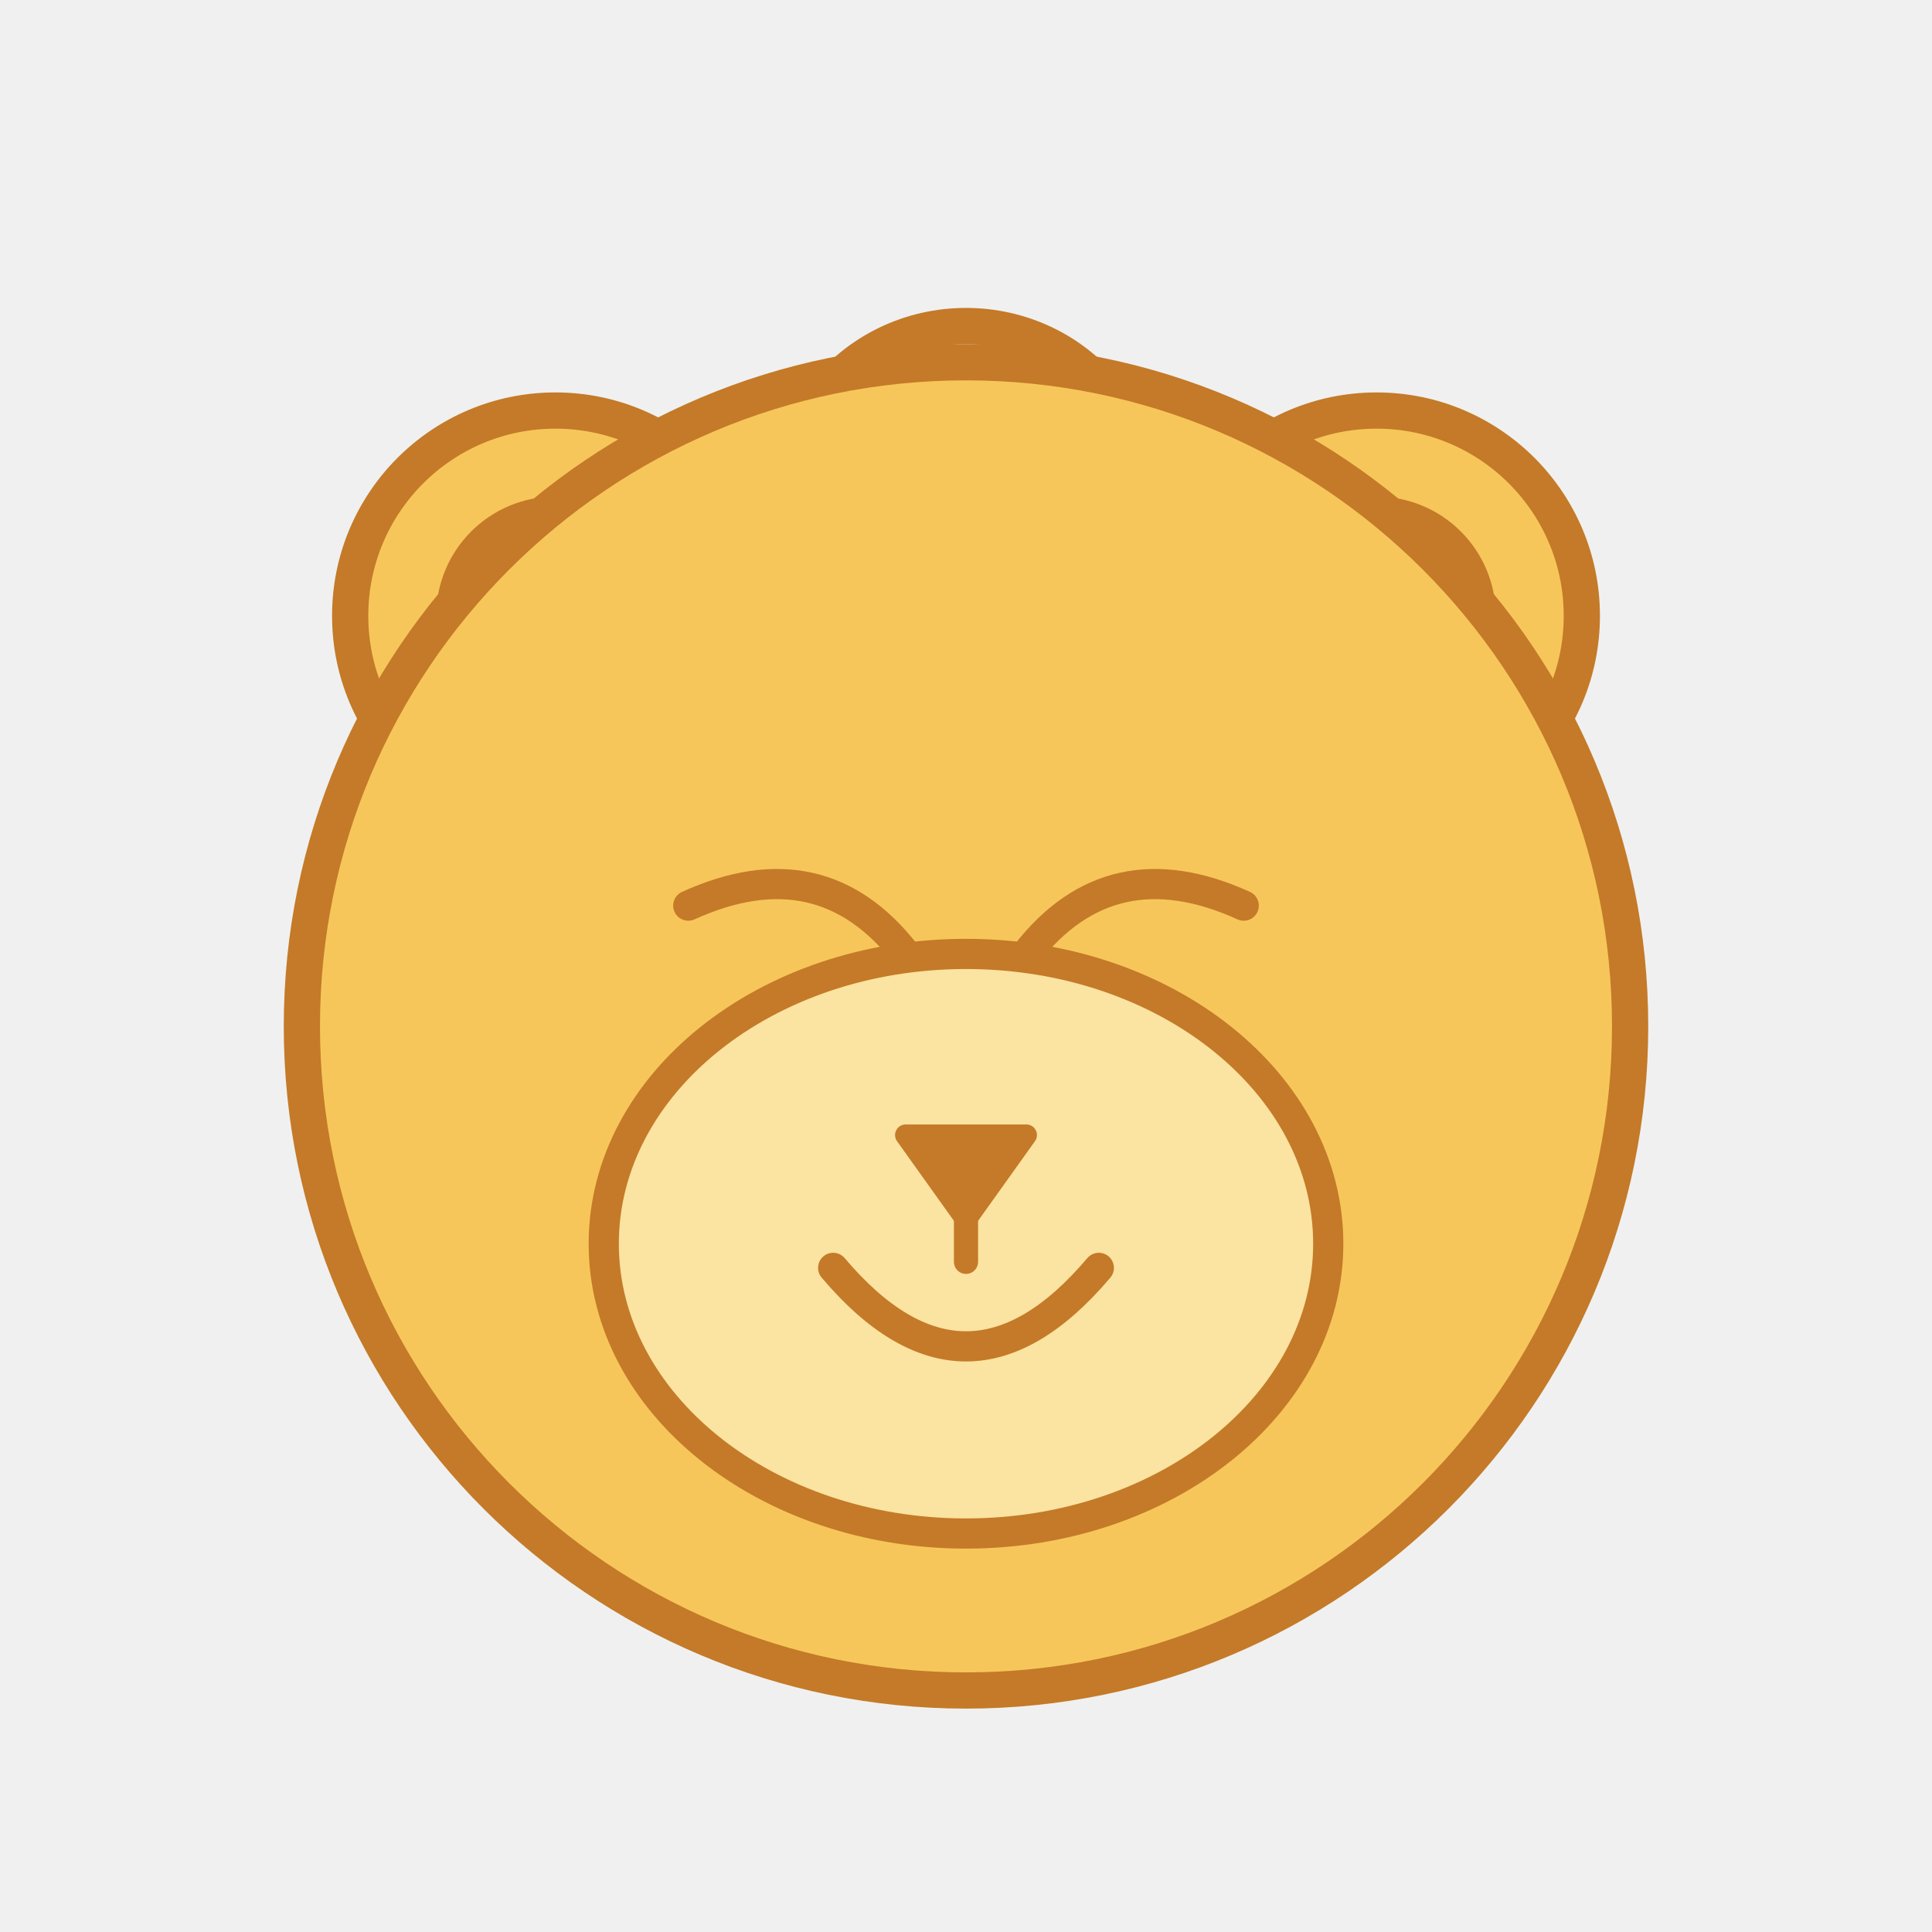
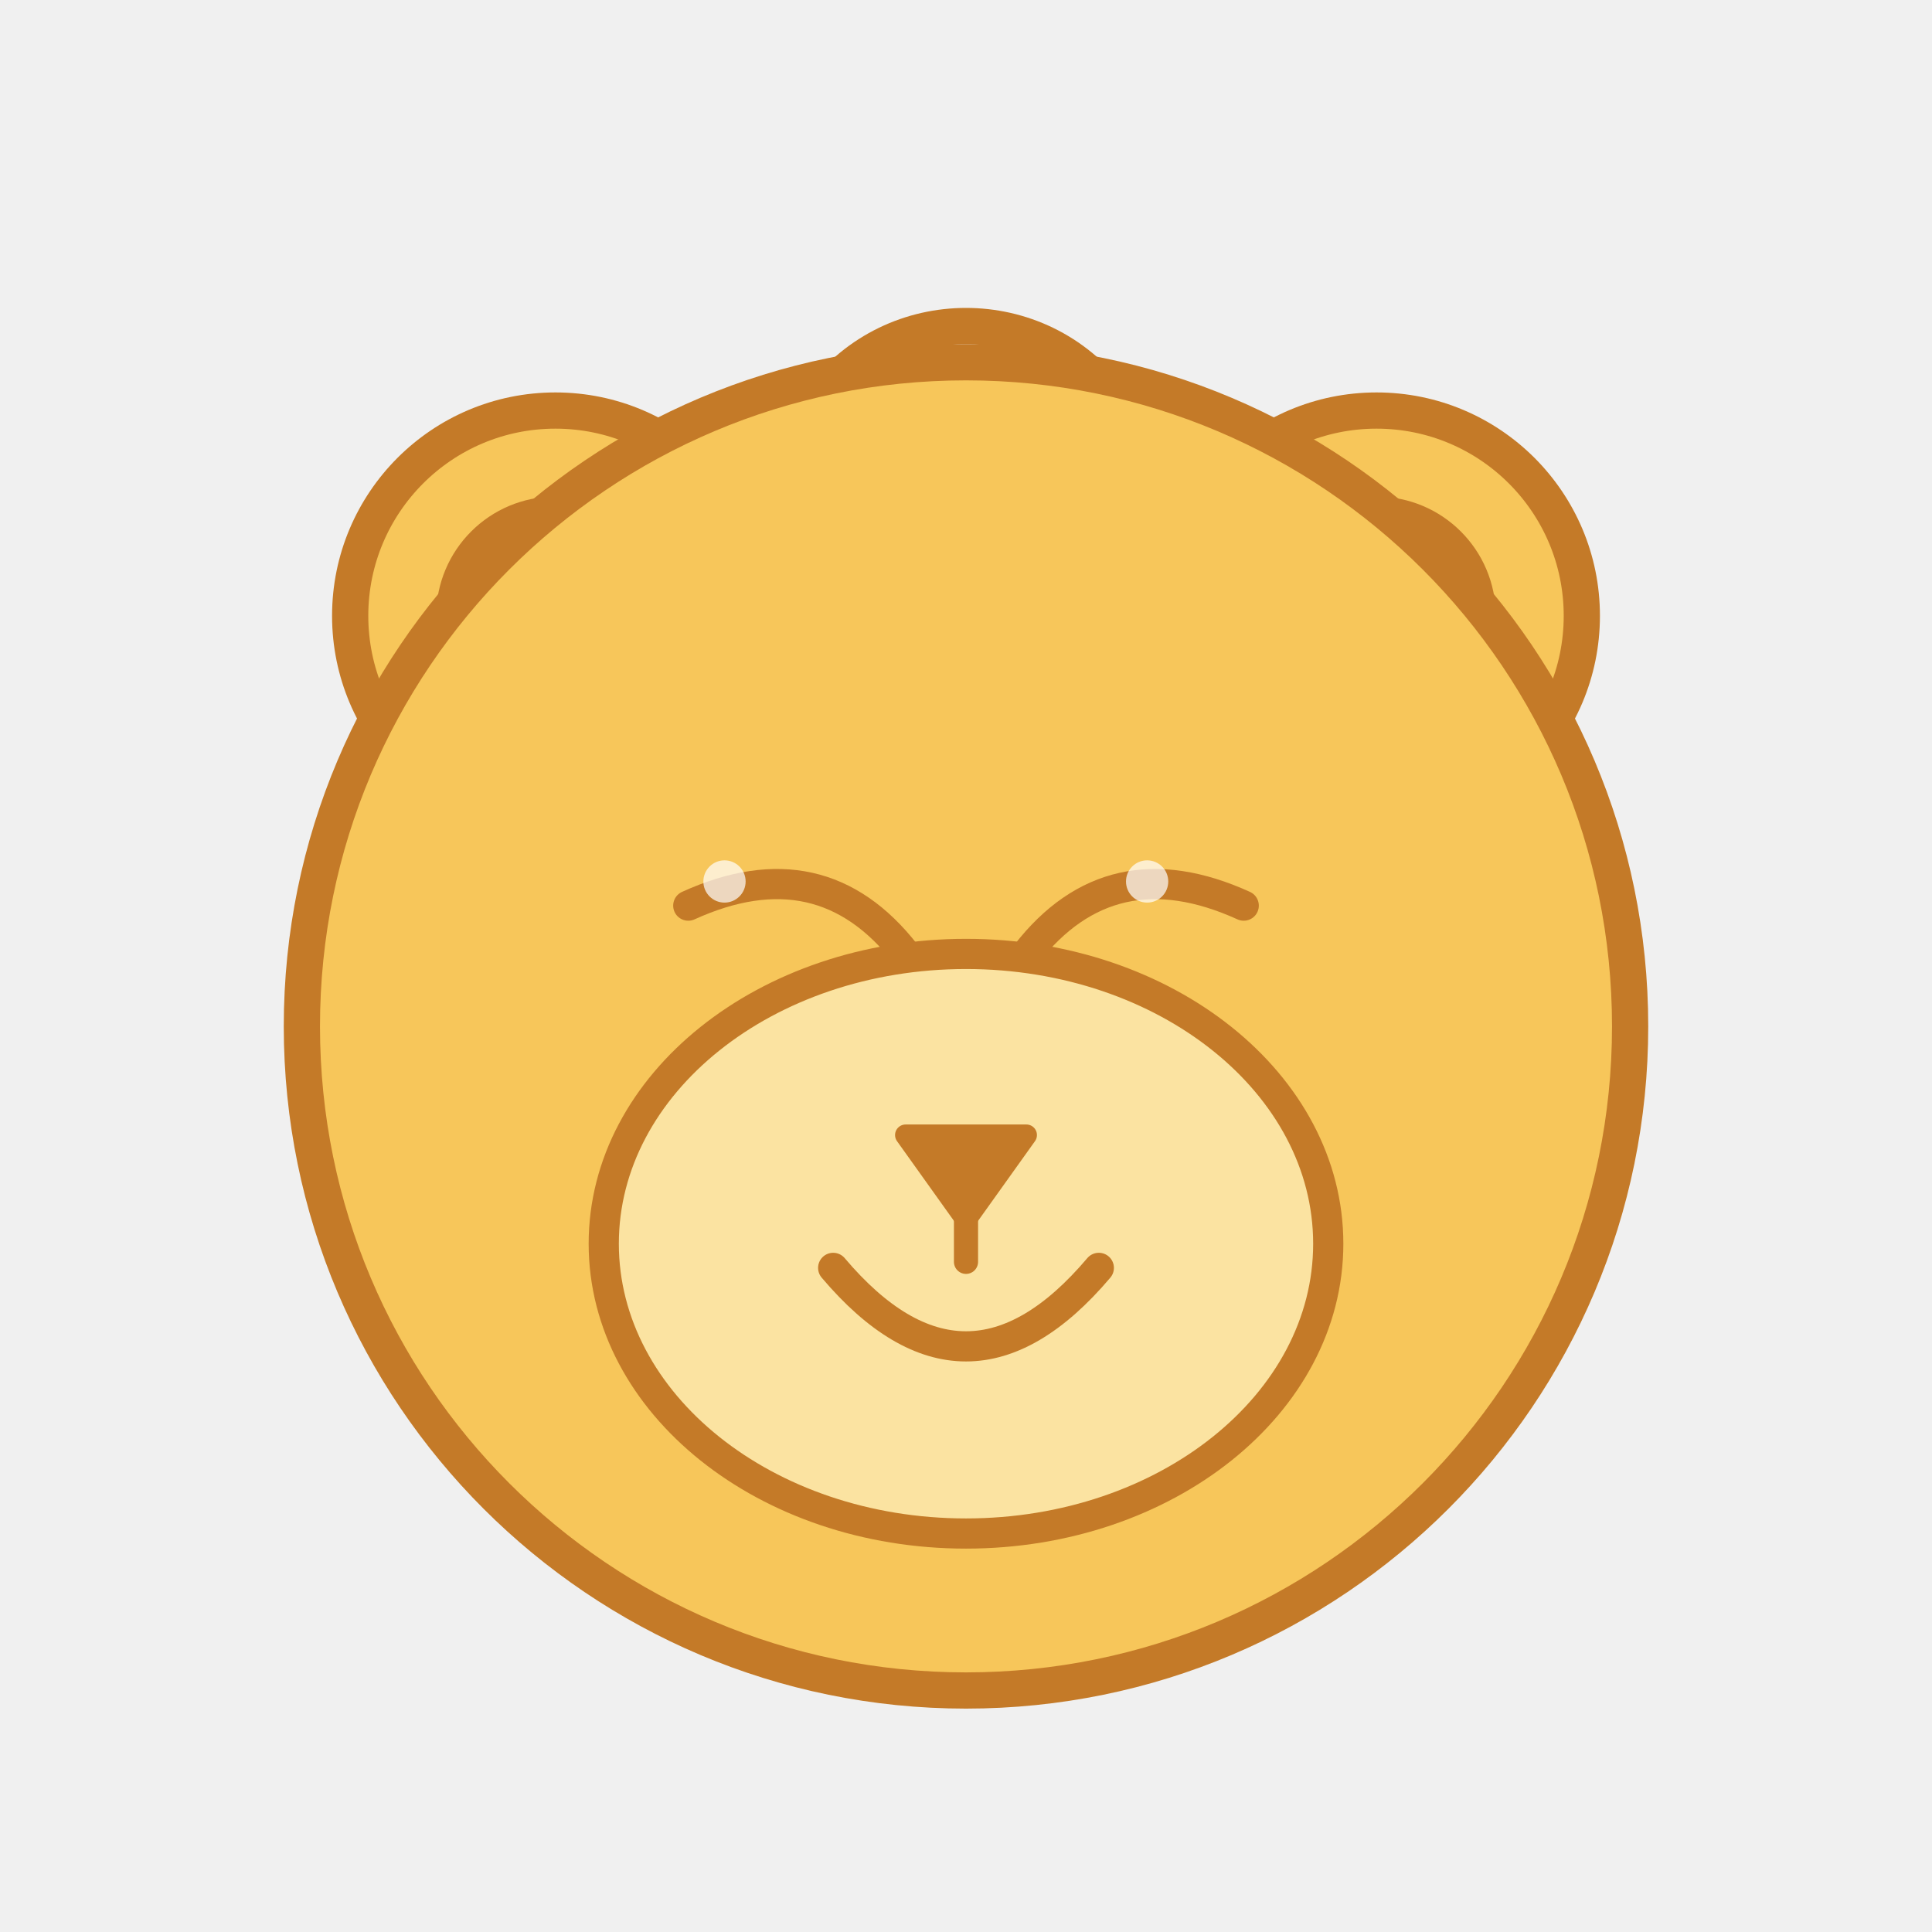
<svg xmlns="http://www.w3.org/2000/svg" width="320" height="320" viewBox="0 0 320 320" fill="none">
  <g stroke-linecap="round" stroke-linejoin="round">
    <circle cx="92" cy="102" r="34" fill="#F7C65A" stroke="#C47A28" stroke-width="6" />
    <circle cx="92" cy="102" r="18" fill="#FBE3A1" stroke="#C47A28" stroke-width="3.5" />
    <circle cx="228" cy="102" r="34" fill="#F7C65A" stroke="#C47A28" stroke-width="6" />
    <circle cx="228" cy="102" r="18" fill="#FBE3A1" stroke="#C47A28" stroke-width="3.5" />
    <path d="M136 66c12-16 36-16 48 0" stroke="#C47A28" stroke-width="6" />
    <circle cx="160" cy="170" r="110" fill="#F7C65A" stroke="#C47A28" stroke-width="6" />
    <ellipse cx="160" cy="206" rx="60" ry="48" fill="#FBE3A1" stroke="#C47A28" stroke-width="5" />
    <path d="M150 188h20l-10 14z" fill="#C47A28" stroke="#C47A28" stroke-width="3.5" />
    <path d="M114 150q22-10 36 8" stroke="#C47A28" stroke-width="5" />
    <path d="M170 158q14-18 36-8" stroke="#C47A28" stroke-width="5" />
+     <circle cx="120" cy="146" r="3.5" fill="#FFFFFF" opacity="0.7" />
+     <circle cx="190" cy="146" r="3.5" fill="#FFFFFF" opacity="0.7" />
    <path d="M138 210q22 26 44 0" stroke="#C47A28" stroke-width="5" />
    <path d="M160 202v7" stroke="#C47A28" stroke-width="4" />
  </g>
</svg>
